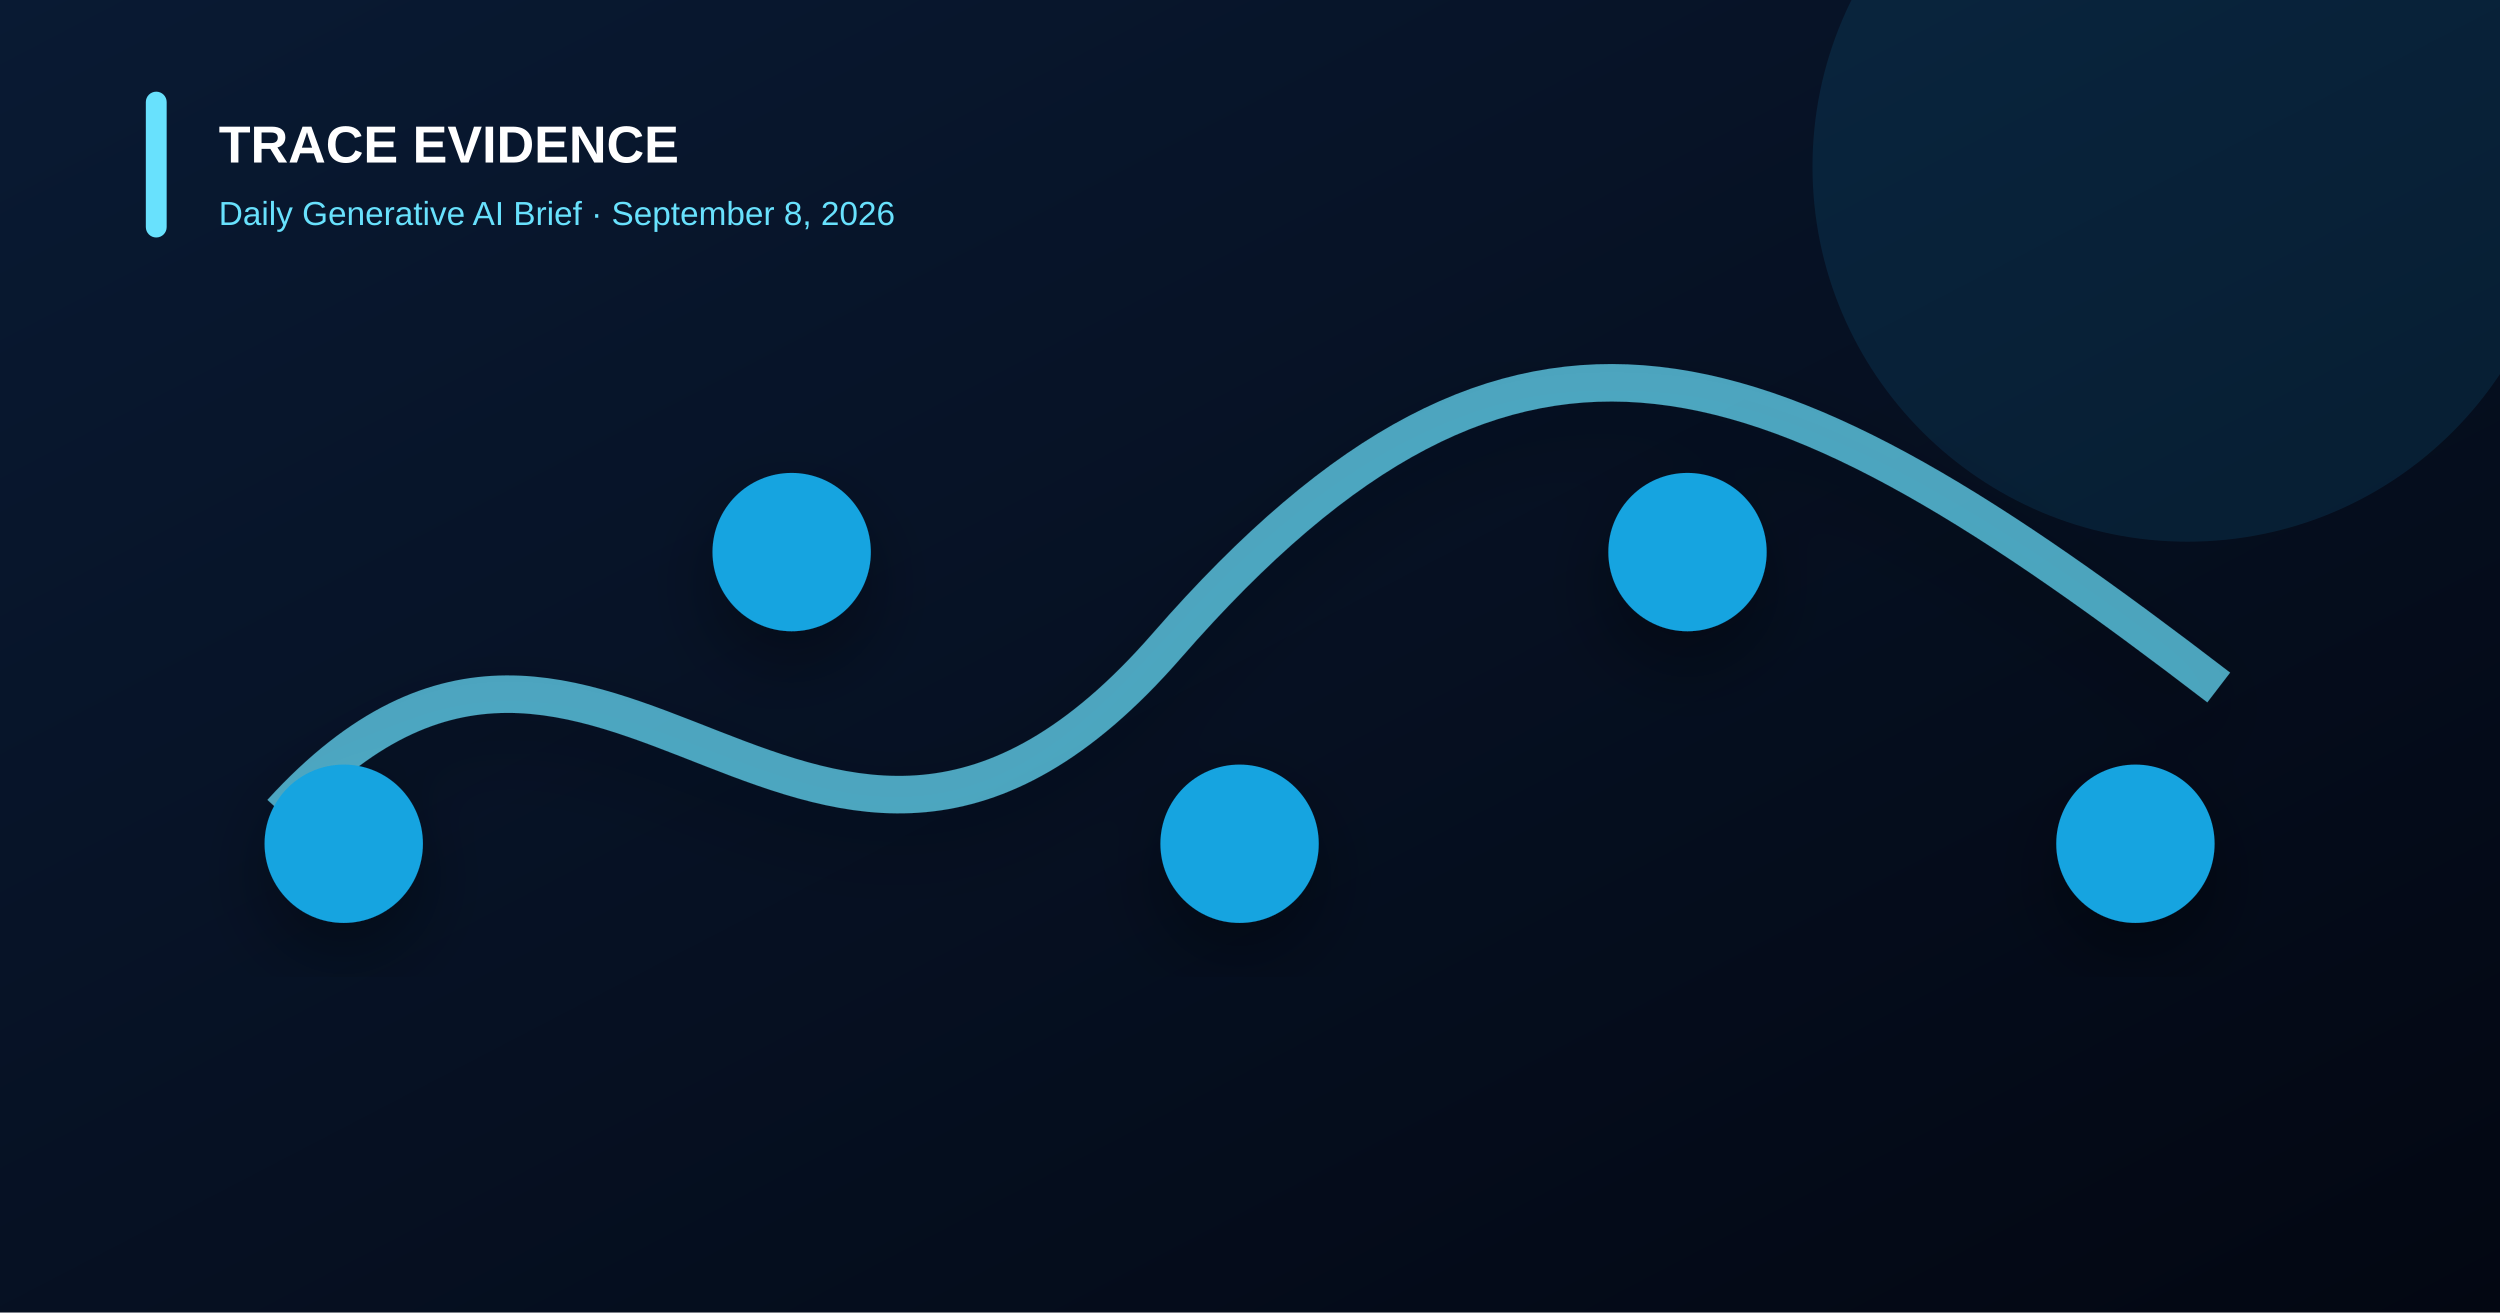
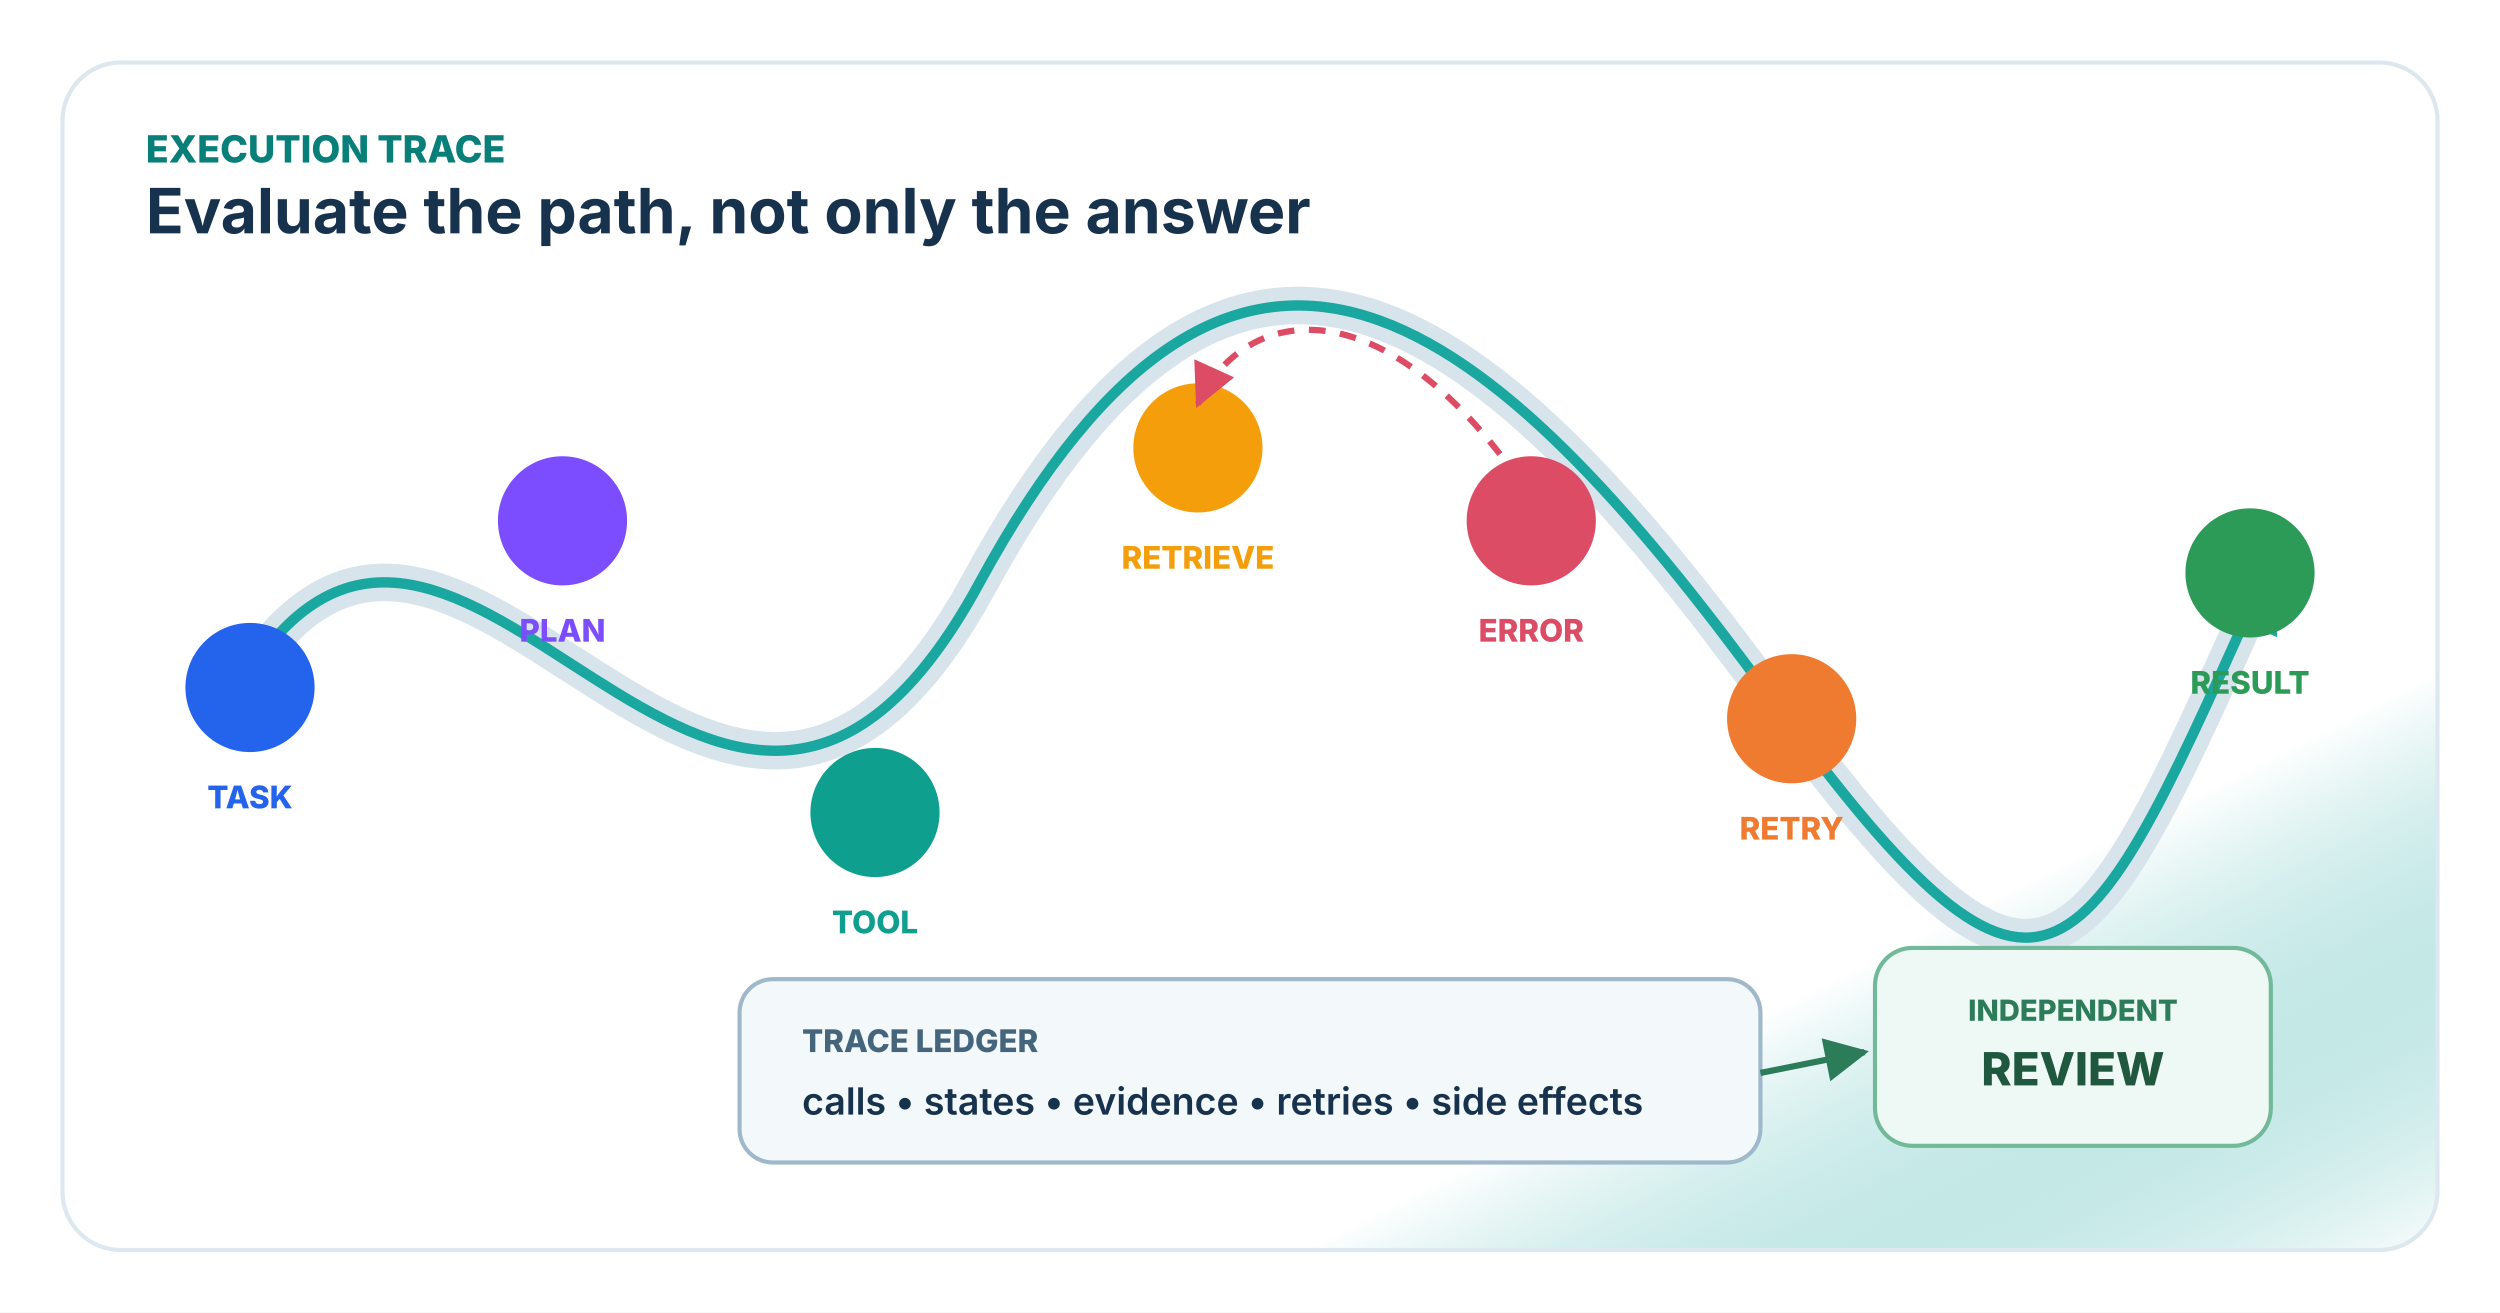
- <svg xmlns="http://www.w3.org/2000/svg" width="1200" height="630" viewBox="0 0 1200 630">
+ <svg xmlns="http://www.w3.org/2000/svg" width="1200" height="630" viewBox="0 0 1200 630" role="img">
  <defs>
-     <linearGradient id="g" x2="1" y2="1">
-       <stop stop-color="#091a33" />
-       <stop offset="1" stop-color="#030712" />
+     <marker id="arrow" viewBox="0 0 10 10" refX="9" refY="5" markerWidth="7" markerHeight="7" orient="auto-start-reverse">
+       <path d="M0 0L10 5L0 10z" fill="context-stroke" />
+     </marker>
+     <filter id="shadow" x="-20%" y="-20%" width="140%" height="150%">
+       <feDropShadow dx="0" dy="5" stdDeviation="6" flood-color="#17324d" flood-opacity=".10" />
+     </filter>
+     <linearGradient id="soft" x1="0" y1="0" x2="1" y2="1">
+       <stop stop-color="#ffffff" />
+       <stop offset=".76" stop-color="#ffffff" />
+       <stop offset="1" stop-color="#19a7a0" stop-opacity=".035" />
    </linearGradient>
-     <filter id="s">
-       <feDropShadow dx="0" dy="16" stdDeviation="18" flood-opacity=".35" />
-     </filter>
  </defs>
-   <rect width="1200" height="630" fill="url(#g)" />
-   <circle cx="1050" cy="80" r="180" fill="#18a4e0" opacity=".12" />
-   <g filter="url(#s)">
-     <path d="M135 390 C290 220 390 505 560 310 S850 165 1065 330" fill="none" stroke="#68e1fd" stroke-width="18" opacity=".7" />
-     <g fill="#18a4e0">
-       <circle cx="165" cy="405" r="38" />
-       <circle cx="380" cy="265" r="38" />
-       <circle cx="595" cy="405" r="38" />
-       <circle cx="810" cy="265" r="38" />
-       <circle cx="1025" cy="405" r="38" />
-     </g>
-   </g>
-   <rect x="70" y="44" width="10" height="70" rx="5" fill="#68e1fd" />
-   <text x="105" y="78" fill="white" font-family="Arial,sans-serif" font-size="25" font-weight="700">TRACE EVIDENCE</text>
-   <text x="105" y="108" fill="#68e1fd" font-family="Arial,sans-serif" font-size="16">Daily Generative AI Brief · September 8, 2026</text>
+   <rect width="1200" height="630" fill="#ffffff" />
+   <rect x="30" y="30" width="1140" height="570" rx="28" fill="url(#soft)" stroke="#dce7ef" stroke-width="2" />
+   <text x="70" y="78" font-family="Inter,Arial,sans-serif" font-size="18" font-weight="800" fill="#087f79" text-anchor="start">EXECUTION TRACE</text>
+   <text x="70" y="112" font-family="Inter,Arial,sans-serif" font-size="30" font-weight="750" fill="#17324d" text-anchor="start">Evaluate the path, not only the answer</text>
+   <path d="M115 330 C220 155 345 510 470 280 S715 150 850 335 S1000 470 1090 270" fill="none" stroke="#d7e4eb" stroke-width="18" stroke-linecap="round" />
+   <path d="M115 330 C220 155 345 510 470 280 S715 150 850 335 S1000 470 1090 270" fill="none" stroke="#19a7a0" stroke-width="5" stroke-linecap="round" marker-end="url(#arrow)" />
+   <circle cx="120" cy="330" r="31" fill="#2463eb" />
+   <text x="120" y="388" font-family="Inter,Arial,sans-serif" font-size="15" font-weight="800" fill="#2463eb" text-anchor="middle">TASK</text>
+   <circle cx="270" cy="250" r="31" fill="#7c4dff" />
+   <text x="270" y="308" font-family="Inter,Arial,sans-serif" font-size="15" font-weight="800" fill="#7c4dff" text-anchor="middle">PLAN</text>
+   <circle cx="420" cy="390" r="31" fill="#0f9f8f" />
+   <text x="420" y="448" font-family="Inter,Arial,sans-serif" font-size="15" font-weight="800" fill="#0f9f8f" text-anchor="middle">TOOL</text>
+   <circle cx="575" cy="215" r="31" fill="#f59e0b" />
+   <text x="575" y="273" font-family="Inter,Arial,sans-serif" font-size="15" font-weight="800" fill="#f59e0b" text-anchor="middle">RETRIEVE</text>
+   <circle cx="735" cy="250" r="31" fill="#dc4c64" />
+   <text x="735" y="308" font-family="Inter,Arial,sans-serif" font-size="15" font-weight="800" fill="#dc4c64" text-anchor="middle">ERROR</text>
+   <circle cx="860" cy="345" r="31" fill="#ee7b30" />
+   <text x="860" y="403" font-family="Inter,Arial,sans-serif" font-size="15" font-weight="800" fill="#ee7b30" text-anchor="middle">RETRY</text>
+   <circle cx="1080" cy="275" r="31" fill="#2c9b57" />
+   <text x="1080" y="333" font-family="Inter,Arial,sans-serif" font-size="15" font-weight="800" fill="#2c9b57" text-anchor="middle">RESULT</text>
+   <path d="M720 218 C655 135 595 150 575 194" fill="none" stroke="#dc4c64" stroke-width="3" stroke-dasharray="8 7" marker-end="url(#arrow)" />
+   <rect x="355" y="470" width="490" height="88" rx="16" fill="#f3f8fb" stroke="#9fb8ca" stroke-width="2" />
+   <text x="385" y="505" font-family="Inter,Arial,sans-serif" font-size="15" font-weight="800" fill="#45657d" text-anchor="start">TRACE LEDGER</text>
+   <text x="385" y="535" font-family="Inter,Arial,sans-serif" font-size="18" font-weight="600" fill="#17324d" text-anchor="start">calls  •  states  •  evidence  •  retries  •  side effects</text>
+   <rect x="900" y="455" width="190" height="95" rx="18" fill="#eef8f4" stroke="#72b99a" stroke-width="2" />
+   <text x="995" y="490" font-family="Inter,Arial,sans-serif" font-size="14" font-weight="800" fill="#2c7c59" text-anchor="middle">INDEPENDENT</text>
+   <text x="995" y="521" font-family="Inter,Arial,sans-serif" font-size="22" font-weight="800" fill="#20583f" text-anchor="middle">REVIEW</text>
+   <line x1="845" y1="515" x2="895" y2="505" stroke="#2c7c59" stroke-width="3" marker-end="url(#arrow)" />
</svg>
